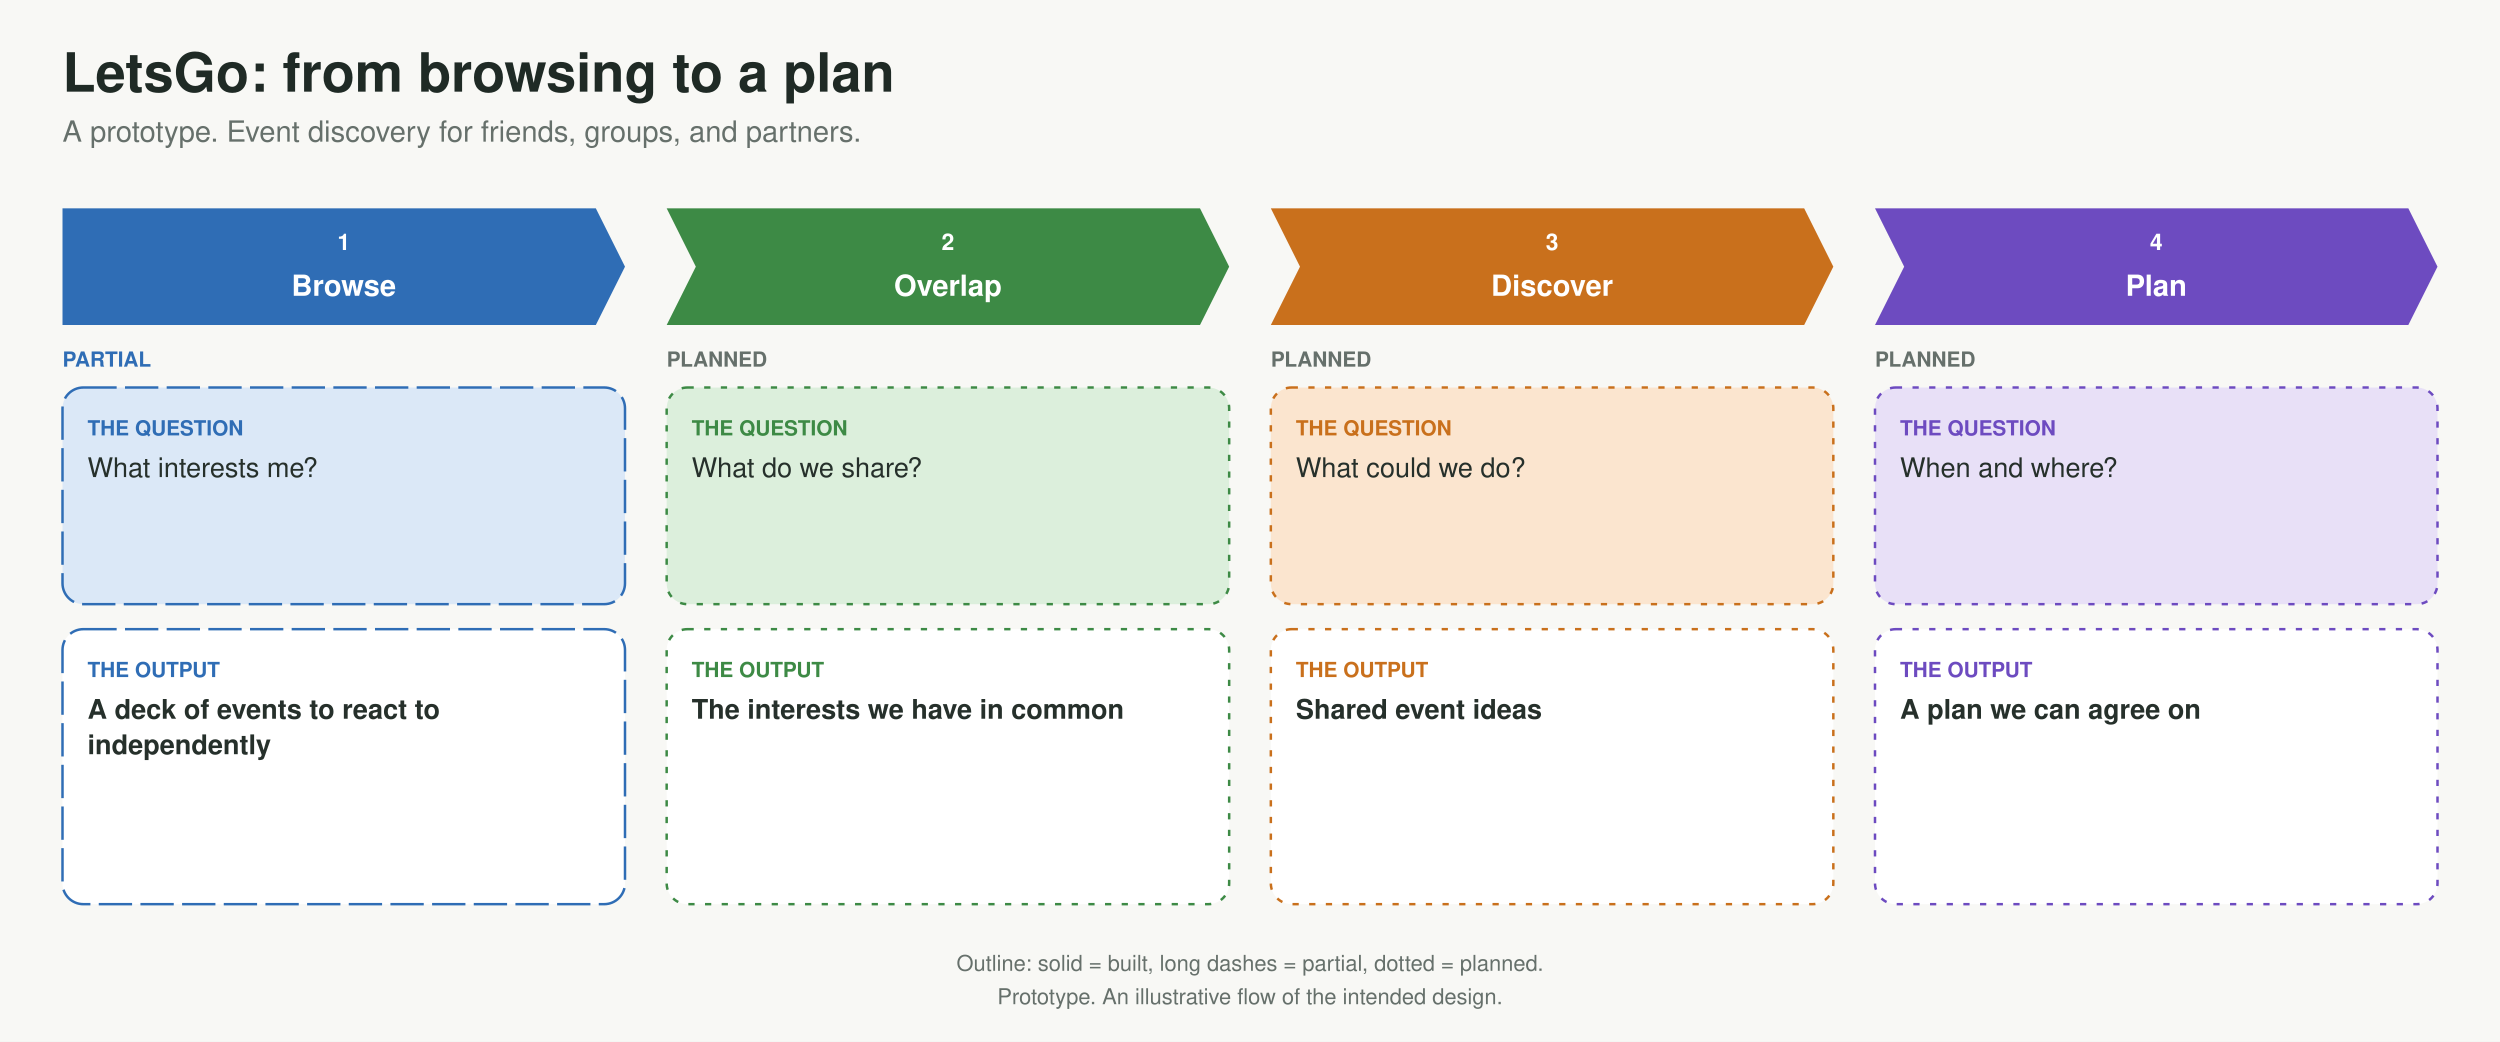
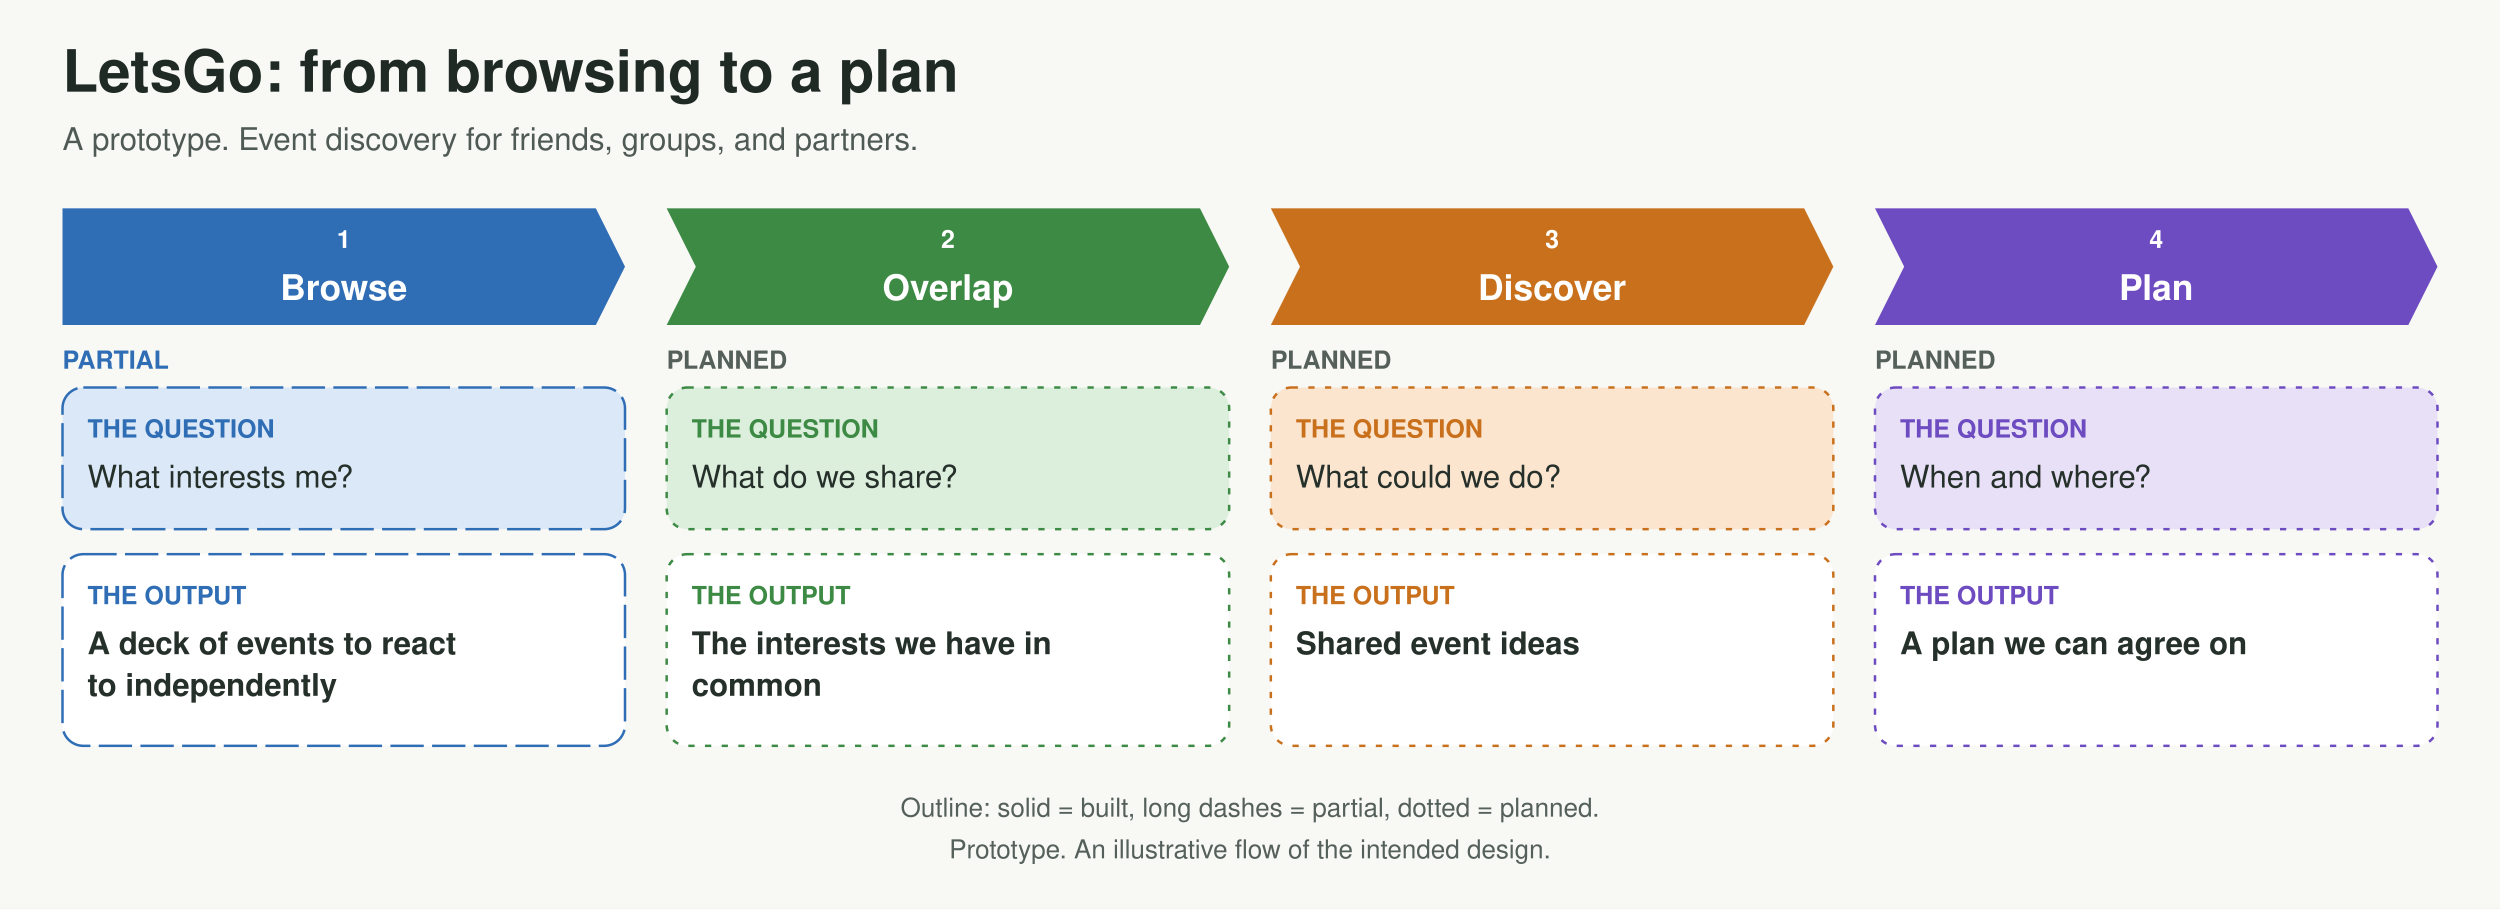
- <svg xmlns="http://www.w3.org/2000/svg" viewBox="0 0 1200 500" width="1200" height="500" role="img" aria-labelledby="t d">
-   <rect width="1200" height="500" fill="#f8f8f5" />
-   <text x="30" y="44" font-size="26" font-weight="700" fill="#1f2a25" text-anchor="start" font-family="Helvetica, Arial, sans-serif">LetsGo: from browsing to a plan</text>
-   <text x="30" y="68" font-size="14" font-weight="400" fill="#66706b" text-anchor="start" font-family="Helvetica, Arial, sans-serif">A prototype. Event discovery for friends, groups, and partners.</text>
+ <svg xmlns="http://www.w3.org/2000/svg" viewBox="0 0 1200 436" role="img" aria-labelledby="t d">
+   <rect width="1200" height="436" fill="#f8f8f5" />
+   <text x="30" y="44" font-size="28" font-weight="700" fill="#1f2a25" text-anchor="start" font-family="Helvetica, Arial, sans-serif">LetsGo: from browsing to a plan</text>
+   <text x="30" y="72" font-size="15" font-weight="400" fill="#4f5a55" text-anchor="start" font-family="Helvetica, Arial, sans-serif">A prototype. Event discovery for friends, groups, and partners.</text>
  <path d="M30 100 h256 l14 28 l-14 28 h-256 z" fill="#2f6db5" />
-   <text x="165" y="120" font-size="11" font-weight="700" fill="#ffffff" text-anchor="middle" font-family="Helvetica, Arial, sans-serif">1</text>
-   <text x="165" y="142" font-size="14" font-weight="700" fill="#ffffff" text-anchor="middle" font-family="Helvetica, Arial, sans-serif">Browse</text>
-   <text x="30" y="176" font-size="10" font-weight="700" fill="#2f6db5" text-anchor="start" font-family="Helvetica, Arial, sans-serif">PARTIAL</text>
-   <rect x="30" y="186" width="270" height="104" rx="10" fill="#dbe8f7" stroke="#2f6db5" stroke-width="1.2" stroke-dasharray="16 4" />
-   <text x="42" y="209" font-size="10" font-weight="700" fill="#2f6db5" text-anchor="start" font-family="Helvetica, Arial, sans-serif">THE QUESTION</text>
-   <text x="42" y="229" font-size="13" font-weight="400" fill="#26302b" text-anchor="start" font-family="Helvetica, Arial, sans-serif">What interests me?</text>
-   <rect x="30" y="302" width="270" height="132" rx="10" fill="#ffffff" stroke="#2f6db5" stroke-width="1.2" stroke-dasharray="16 4" />
-   <text x="42" y="325" font-size="10" font-weight="700" fill="#2f6db5" text-anchor="start" font-family="Helvetica, Arial, sans-serif">THE OUTPUT</text>
-   <text x="42" y="345" font-size="13" font-weight="600" fill="#26302b" text-anchor="start" font-family="Helvetica, Arial, sans-serif">A deck of events to react to</text>
-   <text x="42" y="362" font-size="13" font-weight="600" fill="#26302b" text-anchor="start" font-family="Helvetica, Arial, sans-serif">independently</text>
+   <text x="165" y="119" font-size="12" font-weight="700" fill="#ffffff" text-anchor="middle" font-family="Helvetica, Arial, sans-serif">1</text>
+   <text x="165" y="144" font-size="17" font-weight="700" fill="#ffffff" text-anchor="middle" font-family="Helvetica, Arial, sans-serif">Browse</text>
+   <text x="30" y="177" font-size="12" font-weight="700" fill="#2f6db5" text-anchor="start" font-family="Helvetica, Arial, sans-serif">PARTIAL</text>
+   <rect x="30" y="186" width="270" height="68" rx="10" fill="#dbe8f7" stroke="#2f6db5" stroke-width="1.2" stroke-dasharray="16 4" />
+   <text x="42" y="210" font-size="12" font-weight="700" fill="#2f6db5" text-anchor="start" font-family="Helvetica, Arial, sans-serif">THE QUESTION</text>
+   <text x="42" y="234" font-size="15" font-weight="400" fill="#26302b" text-anchor="start" font-family="Helvetica, Arial, sans-serif">What interests me?</text>
+   <rect x="30" y="266" width="270" height="92" rx="10" fill="#ffffff" stroke="#2f6db5" stroke-width="1.2" stroke-dasharray="16 4" />
+   <text x="42" y="290" font-size="12" font-weight="700" fill="#2f6db5" text-anchor="start" font-family="Helvetica, Arial, sans-serif">THE OUTPUT</text>
+   <text x="42" y="314" font-size="15" font-weight="600" fill="#26302b" text-anchor="start" font-family="Helvetica, Arial, sans-serif">A deck of events to react</text>
+   <text x="42" y="334" font-size="15" font-weight="600" fill="#26302b" text-anchor="start" font-family="Helvetica, Arial, sans-serif">to independently</text>
  <path d="M320 100 h256 l14 28 l-14 28 h-256 l14 -28 z" fill="#3d8a45" />
-   <text x="455" y="120" font-size="11" font-weight="700" fill="#ffffff" text-anchor="middle" font-family="Helvetica, Arial, sans-serif">2</text>
-   <text x="455" y="142" font-size="14" font-weight="700" fill="#ffffff" text-anchor="middle" font-family="Helvetica, Arial, sans-serif">Overlap</text>
-   <text x="320" y="176" font-size="10" font-weight="700" fill="#66706b" text-anchor="start" font-family="Helvetica, Arial, sans-serif">PLANNED</text>
-   <rect x="320" y="186" width="270" height="104" rx="10" fill="#dcefdc" stroke="#3d8a45" stroke-width="1.2" stroke-dasharray="3 5" />
-   <text x="332" y="209" font-size="10" font-weight="700" fill="#3d8a45" text-anchor="start" font-family="Helvetica, Arial, sans-serif">THE QUESTION</text>
-   <text x="332" y="229" font-size="13" font-weight="400" fill="#26302b" text-anchor="start" font-family="Helvetica, Arial, sans-serif">What do we share?</text>
-   <rect x="320" y="302" width="270" height="132" rx="10" fill="#ffffff" stroke="#3d8a45" stroke-width="1.2" stroke-dasharray="3 5" />
-   <text x="332" y="325" font-size="10" font-weight="700" fill="#3d8a45" text-anchor="start" font-family="Helvetica, Arial, sans-serif">THE OUTPUT</text>
-   <text x="332" y="345" font-size="13" font-weight="600" fill="#26302b" text-anchor="start" font-family="Helvetica, Arial, sans-serif">The interests we have in common</text>
+   <text x="455" y="119" font-size="12" font-weight="700" fill="#ffffff" text-anchor="middle" font-family="Helvetica, Arial, sans-serif">2</text>
+   <text x="455" y="144" font-size="17" font-weight="700" fill="#ffffff" text-anchor="middle" font-family="Helvetica, Arial, sans-serif">Overlap</text>
+   <text x="320" y="177" font-size="12" font-weight="700" fill="#55605b" text-anchor="start" font-family="Helvetica, Arial, sans-serif">PLANNED</text>
+   <rect x="320" y="186" width="270" height="68" rx="10" fill="#dcefdc" stroke="#3d8a45" stroke-width="1.2" stroke-dasharray="3 5" />
+   <text x="332" y="210" font-size="12" font-weight="700" fill="#3d8a45" text-anchor="start" font-family="Helvetica, Arial, sans-serif">THE QUESTION</text>
+   <text x="332" y="234" font-size="15" font-weight="400" fill="#26302b" text-anchor="start" font-family="Helvetica, Arial, sans-serif">What do we share?</text>
+   <rect x="320" y="266" width="270" height="92" rx="10" fill="#ffffff" stroke="#3d8a45" stroke-width="1.2" stroke-dasharray="3 5" />
+   <text x="332" y="290" font-size="12" font-weight="700" fill="#3d8a45" text-anchor="start" font-family="Helvetica, Arial, sans-serif">THE OUTPUT</text>
+   <text x="332" y="314" font-size="15" font-weight="600" fill="#26302b" text-anchor="start" font-family="Helvetica, Arial, sans-serif">The interests we have in</text>
+   <text x="332" y="334" font-size="15" font-weight="600" fill="#26302b" text-anchor="start" font-family="Helvetica, Arial, sans-serif">common</text>
  <path d="M610 100 h256 l14 28 l-14 28 h-256 l14 -28 z" fill="#c9701c" />
-   <text x="745" y="120" font-size="11" font-weight="700" fill="#ffffff" text-anchor="middle" font-family="Helvetica, Arial, sans-serif">3</text>
-   <text x="745" y="142" font-size="14" font-weight="700" fill="#ffffff" text-anchor="middle" font-family="Helvetica, Arial, sans-serif">Discover</text>
-   <text x="610" y="176" font-size="10" font-weight="700" fill="#66706b" text-anchor="start" font-family="Helvetica, Arial, sans-serif">PLANNED</text>
-   <rect x="610" y="186" width="270" height="104" rx="10" fill="#fbe5cf" stroke="#c9701c" stroke-width="1.2" stroke-dasharray="3 5" />
-   <text x="622" y="209" font-size="10" font-weight="700" fill="#c9701c" text-anchor="start" font-family="Helvetica, Arial, sans-serif">THE QUESTION</text>
-   <text x="622" y="229" font-size="13" font-weight="400" fill="#26302b" text-anchor="start" font-family="Helvetica, Arial, sans-serif">What could we do?</text>
-   <rect x="610" y="302" width="270" height="132" rx="10" fill="#ffffff" stroke="#c9701c" stroke-width="1.2" stroke-dasharray="3 5" />
-   <text x="622" y="325" font-size="10" font-weight="700" fill="#c9701c" text-anchor="start" font-family="Helvetica, Arial, sans-serif">THE OUTPUT</text>
-   <text x="622" y="345" font-size="13" font-weight="600" fill="#26302b" text-anchor="start" font-family="Helvetica, Arial, sans-serif">Shared event ideas</text>
+   <text x="745" y="119" font-size="12" font-weight="700" fill="#ffffff" text-anchor="middle" font-family="Helvetica, Arial, sans-serif">3</text>
+   <text x="745" y="144" font-size="17" font-weight="700" fill="#ffffff" text-anchor="middle" font-family="Helvetica, Arial, sans-serif">Discover</text>
+   <text x="610" y="177" font-size="12" font-weight="700" fill="#55605b" text-anchor="start" font-family="Helvetica, Arial, sans-serif">PLANNED</text>
+   <rect x="610" y="186" width="270" height="68" rx="10" fill="#fbe5cf" stroke="#c9701c" stroke-width="1.2" stroke-dasharray="3 5" />
+   <text x="622" y="210" font-size="12" font-weight="700" fill="#c9701c" text-anchor="start" font-family="Helvetica, Arial, sans-serif">THE QUESTION</text>
+   <text x="622" y="234" font-size="15" font-weight="400" fill="#26302b" text-anchor="start" font-family="Helvetica, Arial, sans-serif">What could we do?</text>
+   <rect x="610" y="266" width="270" height="92" rx="10" fill="#ffffff" stroke="#c9701c" stroke-width="1.2" stroke-dasharray="3 5" />
+   <text x="622" y="290" font-size="12" font-weight="700" fill="#c9701c" text-anchor="start" font-family="Helvetica, Arial, sans-serif">THE OUTPUT</text>
+   <text x="622" y="314" font-size="15" font-weight="600" fill="#26302b" text-anchor="start" font-family="Helvetica, Arial, sans-serif">Shared event ideas</text>
  <path d="M900 100 h256 l14 28 l-14 28 h-256 l14 -28 z" fill="#6d4bc0" />
-   <text x="1035" y="120" font-size="11" font-weight="700" fill="#ffffff" text-anchor="middle" font-family="Helvetica, Arial, sans-serif">4</text>
-   <text x="1035" y="142" font-size="14" font-weight="700" fill="#ffffff" text-anchor="middle" font-family="Helvetica, Arial, sans-serif">Plan</text>
-   <text x="900" y="176" font-size="10" font-weight="700" fill="#66706b" text-anchor="start" font-family="Helvetica, Arial, sans-serif">PLANNED</text>
-   <rect x="900" y="186" width="270" height="104" rx="10" fill="#e8e0f7" stroke="#6d4bc0" stroke-width="1.2" stroke-dasharray="3 5" />
-   <text x="912" y="209" font-size="10" font-weight="700" fill="#6d4bc0" text-anchor="start" font-family="Helvetica, Arial, sans-serif">THE QUESTION</text>
-   <text x="912" y="229" font-size="13" font-weight="400" fill="#26302b" text-anchor="start" font-family="Helvetica, Arial, sans-serif">When and where?</text>
-   <rect x="900" y="302" width="270" height="132" rx="10" fill="#ffffff" stroke="#6d4bc0" stroke-width="1.2" stroke-dasharray="3 5" />
-   <text x="912" y="325" font-size="10" font-weight="700" fill="#6d4bc0" text-anchor="start" font-family="Helvetica, Arial, sans-serif">THE OUTPUT</text>
-   <text x="912" y="345" font-size="13" font-weight="600" fill="#26302b" text-anchor="start" font-family="Helvetica, Arial, sans-serif">A plan we can agree on</text>
-   <text x="600.0" y="466" font-size="10.5" font-weight="400" fill="#66706b" text-anchor="middle" font-family="Helvetica, Arial, sans-serif">Outline: solid = built, long dashes = partial, dotted = planned.</text>
-   <text x="600.0" y="482" font-size="10.5" font-weight="400" fill="#66706b" text-anchor="middle" font-family="Helvetica, Arial, sans-serif">Prototype. An illustrative flow of the intended design.</text>
+   <text x="1035" y="119" font-size="12" font-weight="700" fill="#ffffff" text-anchor="middle" font-family="Helvetica, Arial, sans-serif">4</text>
+   <text x="1035" y="144" font-size="17" font-weight="700" fill="#ffffff" text-anchor="middle" font-family="Helvetica, Arial, sans-serif">Plan</text>
+   <text x="900" y="177" font-size="12" font-weight="700" fill="#55605b" text-anchor="start" font-family="Helvetica, Arial, sans-serif">PLANNED</text>
+   <rect x="900" y="186" width="270" height="68" rx="10" fill="#e8e0f7" stroke="#6d4bc0" stroke-width="1.2" stroke-dasharray="3 5" />
+   <text x="912" y="210" font-size="12" font-weight="700" fill="#6d4bc0" text-anchor="start" font-family="Helvetica, Arial, sans-serif">THE QUESTION</text>
+   <text x="912" y="234" font-size="15" font-weight="400" fill="#26302b" text-anchor="start" font-family="Helvetica, Arial, sans-serif">When and where?</text>
+   <rect x="900" y="266" width="270" height="92" rx="10" fill="#ffffff" stroke="#6d4bc0" stroke-width="1.2" stroke-dasharray="3 5" />
+   <text x="912" y="290" font-size="12" font-weight="700" fill="#6d4bc0" text-anchor="start" font-family="Helvetica, Arial, sans-serif">THE OUTPUT</text>
+   <text x="912" y="314" font-size="15" font-weight="600" fill="#26302b" text-anchor="start" font-family="Helvetica, Arial, sans-serif">A plan we can agree on</text>
+   <text x="600.0" y="392" font-size="12.5" font-weight="400" fill="#55605b" text-anchor="middle" font-family="Helvetica, Arial, sans-serif">Outline: solid = built, long dashes = partial, dotted = planned.</text>
+   <text x="600.0" y="412" font-size="12.5" font-weight="400" fill="#55605b" text-anchor="middle" font-family="Helvetica, Arial, sans-serif">Prototype. An illustrative flow of the intended design.</text>
</svg>
